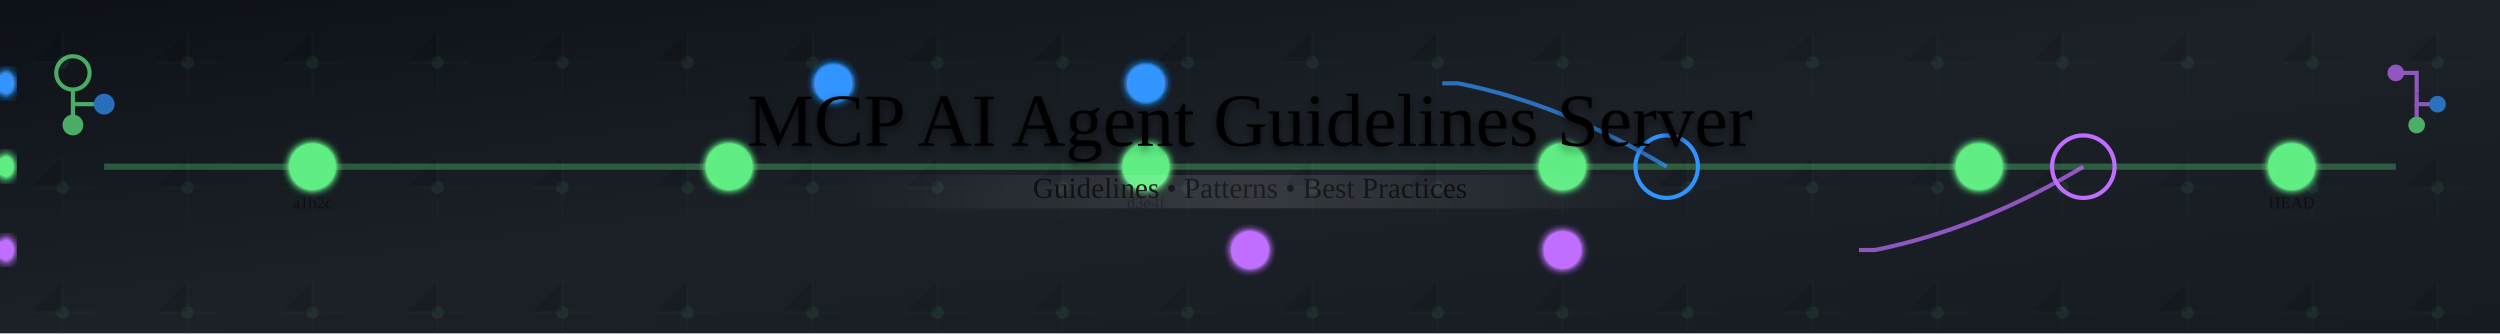
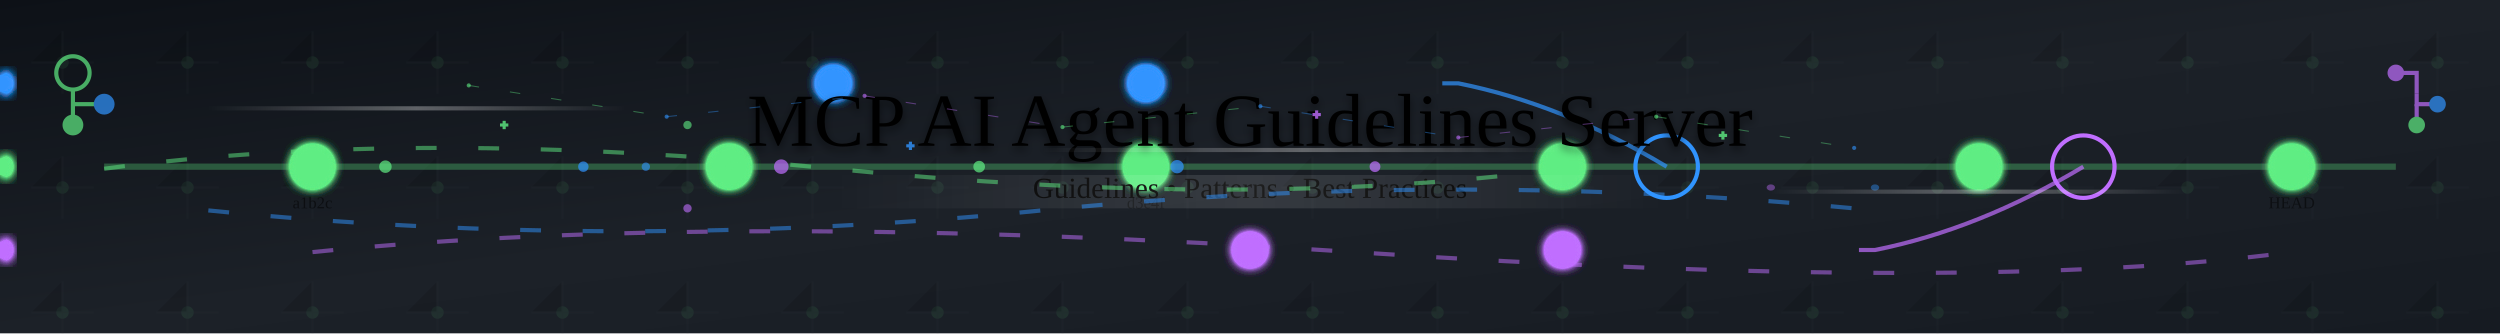
<svg xmlns="http://www.w3.org/2000/svg" width="1200" height="160" viewBox="0 0 1200 160" role="img" aria-label="Git Branch Flow">
  <defs>
    <linearGradient id="bgGitGrad" x1="0%" y1="0%" x2="100%" y2="100%">
      <stop offset="0%" style="stop-color:#0d1117;stop-opacity:1">
-         <animate attributeName="stop-color" values="#0d1117;#161b22;#0d1117" dur="10s" repeatCount="indefinite" />
+         <animate attributeName="stop-color" values="#0d1117;#161b22;#0d1117" dur="5.0s" repeatCount="indefinite" />
      </stop>
      <stop offset="50%" style="stop-color:#1c2128;stop-opacity:1" />
      <stop offset="100%" style="stop-color:#161b22;stop-opacity:1">
-         <animate attributeName="stop-color" values="#161b22;#0d1117;#161b22" dur="10s" repeatCount="indefinite" />
+         <animate attributeName="stop-color" values="#161b22;#0d1117;#161b22" dur="5.0s" repeatCount="indefinite" />
      </stop>
    </linearGradient>
    <radialGradient id="branchGlow" cx="50%" cy="50%" r="50%">
      <stop offset="0%" style="stop-color:#5FED83;stop-opacity:1" />
      <stop offset="50%" style="stop-color:#3094FF;stop-opacity:0.6" />
      <stop offset="100%" style="stop-color:#C06EFF;stop-opacity:0" />
    </radialGradient>
    <filter id="glow" x="-50%" y="-50%" width="200%" height="200%">
      <feGaussianBlur stdDeviation="3" result="blur" />
      <feColorMatrix in="blur" type="matrix" values="1 0 0 0 0  0 1 0 0 0  0 0 1 0 0  0 0 0 8 0" result="glow" />
      <feMerge>
        <feMergeNode in="glow" />
        <feMergeNode in="SourceGraphic" />
      </feMerge>
    </filter>
    <filter id="dropShadow" x="-50%" y="-50%" width="200%" height="200%">
      <feGaussianBlur in="SourceAlpha" stdDeviation="2" />
      <feOffset dx="0" dy="2" result="offsetblur" />
      <feFlood flood-color="#000000" flood-opacity="0.5" />
      <feComposite in2="offsetblur" operator="in" />
      <feMerge>
        <feMergeNode />
        <feMergeNode in="SourceGraphic" />
      </feMerge>
    </filter>
    <linearGradient id="shine01" x1="0%" y1="0%" x2="100%" y2="0%">
      <stop offset="0%" style="stop-color:#ffffff;stop-opacity:0" />
      <stop offset="50%" style="stop-color:#ffffff;stop-opacity:0.8" />
      <stop offset="100%" style="stop-color:#ffffff;stop-opacity:0" />
-       <animate attributeName="x1" values="-100%;200%" dur="3s" repeatCount="indefinite" />
-       <animate attributeName="x2" values="0%;300%" dur="3s" repeatCount="indefinite" />
+       <animate attributeName="x1" values="-100%;200%" dur="1.5s" repeatCount="indefinite" />
+       <animate attributeName="x2" values="0%;300%" dur="1.5s" repeatCount="indefinite" />
    </linearGradient>
    <pattern id="gitPattern" x="0" y="0" width="60" height="60" patternUnits="userSpaceOnUse">
      <circle cx="30" cy="30" r="3" fill="#5FED83" opacity="0.2" />
      <path d="M 15 30 L 30 30 L 30 15 M 30 30 L 30 45 M 30 30 L 45 30" stroke="#30363d" stroke-width="1" opacity="0.3" />
    </pattern>
    <marker id="arrowGreen" markerWidth="10" markerHeight="10" refX="9" refY="3" orient="auto" markerUnits="strokeWidth">
      <path d="M0,0 L0,6 L9,3 z" fill="#5FED83" />
    </marker>
  </defs>
  <style>
    @media (prefers-color-scheme: dark) {
      .text-primary { fill: #f0f6fc; font-family: 'SF Pro Display', -apple-system, BlinkMacSystemFont, 'Segoe UI', 'Roboto', 'Helvetica Neue', Arial, sans-serif; font-weight: 700; letter-spacing: -0.5px; }
      .text-secondary { fill: #8b949e; font-family: 'SF Pro Text', -apple-system, BlinkMacSystemFont, 'Segoe UI', 'Roboto', 'Helvetica Neue', Arial, sans-serif; font-weight: 500; letter-spacing: 0.5px; }
    }
    @media (prefers-color-scheme: light) {
      .text-primary { fill: #24292f; font-family: 'SF Pro Display', -apple-system, BlinkMacSystemFont, 'Segoe UI', 'Roboto', 'Helvetica Neue', Arial, sans-serif; font-weight: 700; letter-spacing: -0.5px; }
      .text-secondary { fill: #57606a; font-family: 'SF Pro Text', -apple-system, BlinkMacSystemFont, 'Segoe UI', 'Roboto', 'Helvetica Neue', Arial, sans-serif; font-weight: 500; letter-spacing: 0.5px; }
    }
    
    .commit-node { 
      animation: commit-pulse 3s cubic-bezier(0.4, 0, 0.2, 1) infinite; 
      transform-origin: center;
    }
    @keyframes commit-pulse {
-       0%, 100% { opacity: 0.5; transform: scale(1); }
-       50% { opacity: 1; transform: scale(1.2); }
+       0%, 100% { opacity: 0.5; transform: scale(2.0); }
+       50% { opacity: 1; transform: scale(2.4); }
    }
    
    .branch-line {
      stroke-dasharray: 500;
      stroke-dashoffset: 500;
      animation: branch-draw 4s ease-out infinite;
    }
    @keyframes branch-draw {
      to { stroke-dashoffset: 0; }
    }
    
    .merge-flow {
      animation: merge-travel 3s cubic-bezier(0.4, 0, 0.6, 1) infinite;
      filter: url(#glow);
    }
    @keyframes merge-travel {
      0% { opacity: 0; cx: 100; }
      20% { opacity: 1; }
      80% { opacity: 1; }
      100% { opacity: 0; cx: 1100; }
    }
    
    .git-icon {
      animation: icon-float 4s ease-in-out infinite;
    }
    @keyframes icon-float {
-       0%, 100% { transform: translateY(0px); }
-       50% { transform: translateY(-5px); }
+       0%, 100% { transform: translateY(0.0px); }
+       50% { transform: translateY(-10.0px); }
    }
    
    .branch-burst {
      animation: burst-expand 2.5s cubic-bezier(0.4, 0, 0.2, 1) infinite;
      transform-origin: center;
    }
    @keyframes burst-expand {
-       0% { opacity: 0; transform: scale(0); }
+       0% { opacity: 0; transform: scale(0.0); }
      50% { opacity: 0.6; }
-       100% { opacity: 0; transform: scale(2.5); }
+       100% { opacity: 0; transform: scale(5.0); }
    }
    
    @media (prefers-reduced-motion: reduce) { 
      * { animation: none !important; } 
    }
-   </style>
+   
+     /* Enhanced header particle effects */
+     .h-particle {
+       animation: h-particle-rise 5s ease-out infinite;
+     }
+     @keyframes h-particle-rise {
+       0% { opacity: 0; transform: translateY(60px) scale(0); }
+       50% { opacity: 1; transform: translateY(30px) scale(2.5); }
+       100% { opacity: 0; transform: translateY(0) scale(0); }
+     }
+     
+     .h-sparkle {
+       animation: h-sparkle-twinkle 2s ease-in-out infinite;
+       transform-origin: center;
+     }
+     @keyframes h-sparkle-twinkle {
+       0%, 100% { opacity: 0; transform: scale(0) rotate(0deg); }
+       50% { opacity: 1; transform: scale(3) rotate(180deg); }
+     }
+     
+     /* Energy waves */
+     .h-energy {
+       stroke-dasharray: 10 20;
+       animation: h-energy-pulse 4s linear infinite;
+     }
+     @keyframes h-energy-pulse {
+       to { stroke-dashoffset: -200; }
+     }
+     
+     /* Orbital elements */
+     .h-orbit {
+       animation: h-orbit-spin 15s linear infinite;
+       transform-origin: center;
+     }
+     @keyframes h-orbit-spin {
+       to { transform: rotate(360deg); }
+     }
+     
+     /* Glow intensity */
+     .h-glow-intense {
+       animation: h-glow-pulse 3s ease-in-out infinite;
+     }
+     @keyframes h-glow-pulse {
+       0%, 100% { filter: drop-shadow(0 0 5px currentColor); opacity: 0.6; }
+       50% { filter: drop-shadow(0 0 15px currentColor); opacity: 1; }
+     }
+     
+     /* Beam effect */
+     .h-beam {
+       animation: h-beam-sweep 5s ease-in-out infinite;
+       transform-origin: center;
+     }
+     @keyframes h-beam-sweep {
+       0%, 100% { opacity: 0; transform: scaleX(0); }
+       50% { opacity: 0.8; transform: scaleX(4); }
+     }
+     
+     /* Constellation effect */
+     .h-star {
+       animation: h-star-blink 4s ease-in-out infinite;
+     }
+     @keyframes h-star-blink {
+       0%, 100% { opacity: 0.2; r: 1px; }
+       50% { opacity: 1; r: 3px; }
+     }
+     
+     /* Network lines */
+     .h-network {
+       stroke-dasharray: 5 15;
+       animation: h-network-pulse 6s linear infinite;
+       opacity: 0.4;
+     }
+     @keyframes h-network-pulse {
+       0%, 100% { opacity: 0.2; }
+       50% { opacity: 0.8; stroke-dashoffset: -100; }
+     }
+     
+     </style>
  <rect width="1200" height="160" fill="url(#bgGitGrad)" />
  <rect width="1200" height="160" fill="url(#gitPattern)" opacity="0.4" />
  <line x1="50" y1="80" x2="1150" y2="80" stroke="#5FED83" stroke-width="3" opacity="0.3" />
  <path class="branch-line" d="M 200 80 Q 250 60, 300 40 L 700 40 Q 750 50, 800 80" fill="none" stroke="#3094FF" stroke-width="2" opacity="0.7" style="animation-delay: 0s" />
  <path class="branch-line" d="M 400 80 Q 450 100, 500 120 L 900 120 Q 950 110, 1000 80" fill="none" stroke="#C06EFF" stroke-width="2" opacity="0.7" style="animation-delay: 1s" />
  <g filter="url(#glow)">
    <circle class="commit-node" cx="150" cy="80" r="8" fill="#5FED83" style="animation-delay: 0s" />
    <circle class="commit-node" cx="350" cy="80" r="8" fill="#5FED83" style="animation-delay: 0.5s" />
    <circle class="commit-node" cx="550" cy="80" r="8" fill="#5FED83" style="animation-delay: 1s" />
    <circle class="commit-node" cx="750" cy="80" r="8" fill="#5FED83" style="animation-delay: 1.5s" />
    <circle class="commit-node" cx="950" cy="80" r="8" fill="#5FED83" style="animation-delay: 2s" />
    <circle class="commit-node" cx="1100" cy="80" r="8" fill="#5FED83" style="animation-delay: 2.5s" />
  </g>
  <g filter="url(#glow)">
    <circle class="commit-node" cx="400" cy="40" r="6" fill="#3094FF" style="animation-delay: 0.7s" />
    <circle class="commit-node" cx="550" cy="40" r="6" fill="#3094FF" style="animation-delay: 1.2s" />
    <circle class="commit-node" cx="600" cy="120" r="6" fill="#C06EFF" style="animation-delay: 1.7s" />
    <circle class="commit-node" cx="750" cy="120" r="6" fill="#C06EFF" style="animation-delay: 2.2s" />
  </g>
  <circle class="branch-burst" cx="800" cy="80" r="15" fill="none" stroke="#3094FF" stroke-width="2" style="animation-delay: 0s" />
  <circle class="branch-burst" cx="1000" cy="80" r="15" fill="none" stroke="#C06EFF" stroke-width="2" style="animation-delay: 1s" />
  <circle class="merge-flow" cy="40" r="4" fill="#3094FF" style="animation-delay: 0s" />
  <circle class="merge-flow" cy="80" r="4" fill="#5FED83" style="animation-delay: 1s" />
  <circle class="merge-flow" cy="120" r="4" fill="#C06EFF" style="animation-delay: 2s" />
  <g class="git-icon" transform="translate(25, 25)" opacity="0.7">
    <circle cx="10" cy="10" r="8" fill="none" stroke="#5FED83" stroke-width="2" />
    <path d="M 10 18 L 10 35" stroke="#5FED83" stroke-width="2" />
    <path d="M 10 25 L 25 25" stroke="#5FED83" stroke-width="2" />
    <circle cx="10" cy="35" r="5" fill="#5FED83" />
    <circle cx="25" cy="25" r="5" fill="#3094FF" />
  </g>
  <g class="git-icon" transform="translate(1150, 25)" opacity="0.7">
    <path d="M 0 10 L 10 10 L 10 20" stroke="#C06EFF" stroke-width="2" fill="none" />
    <path d="M 10 35 L 10 25" stroke="#C06EFF" stroke-width="2" fill="none" />
    <path d="M 10 20 L 10 25 L 20 25" stroke="#C06EFF" stroke-width="2" fill="none" />
    <circle cx="0" cy="10" r="4" fill="#C06EFF" />
    <circle cx="10" cy="35" r="4" fill="#5FED83" />
    <circle cx="20" cy="25" r="4" fill="#3094FF" />
  </g>
  <text x="150" y="100" text-anchor="middle" class="text-secondary" font-size="8" opacity="0.5">a1b2c</text>
  <text x="550" y="100" text-anchor="middle" class="text-secondary" font-size="8" opacity="0.5">d3e4f</text>
  <text x="1100" y="100" text-anchor="middle" class="text-secondary" font-size="8" opacity="0.5">HEAD</text>
  <text x="600" y="70" text-anchor="middle" class="text-primary" font-size="36" filter="url(#dropShadow)">MCP AI Agent Guidelines Server</text>
  <text x="600" y="95" text-anchor="middle" class="subtitle text-secondary" font-size="14">Guidelines • Patterns • Best Practices</text>
  <rect x="400" y="84" width="400" height="16" fill="url(#shine01)" opacity="0.15" />
+   <g opacity="0.7">
+     <circle class="h-particle" cx="185" cy="80" r="3" fill="#5FED83" style="animation-delay: 0s" />
+     <circle class="h-particle" cx="280" cy="80" r="2.5" fill="#3094FF" style="animation-delay: 0.7s" />
+     <circle class="h-particle" cx="375" cy="80" r="3.5" fill="#C06EFF" style="animation-delay: 1.4s" />
+     <circle class="h-particle" cx="470" cy="80" r="2.8" fill="#5FED83" style="animation-delay: 2.1s" />
+     <circle class="h-particle" cx="565" cy="80" r="3.2" fill="#3094FF" style="animation-delay: 2.8s" />
+     <circle class="h-particle" cx="660" cy="80" r="2.6" fill="#C06EFF" style="animation-delay: 3.5s" />
+   </g>
+   <g opacity="0.8">
+     <path class="h-sparkle" d="M 240 60 L 244 60 M 242 58 L 242 62" stroke="#5FED83" stroke-width="1.5" style="animation-delay: 0s" />
+     <path class="h-sparkle" d="M 435 70 L 439 70 M 437 68 L 437 72" stroke="#3094FF" stroke-width="1.5" style="animation-delay: 0.5s" />
+     <path class="h-sparkle" d="M 630 55 L 634 55 M 632 53 L 632 57" stroke="#C06EFF" stroke-width="1.5" style="animation-delay: 1s" />
+     <path class="h-sparkle" d="M 825 65 L 829 65 M 827 63 L 827 67" stroke="#5FED83" stroke-width="1.5" style="animation-delay: 1.5s" />
+   </g>
+   <g opacity="0.5">
+     <path class="h-energy" d="M 50 81 Q 200 61, 400 81 T 750 81" stroke="#5FED83" stroke-width="2" fill="none" style="animation-delay: 0s" />
+     <path class="h-energy" d="M 100 101 Q 300 121, 500 101 T 900 101" stroke="#3094FF" stroke-width="2" fill="none" style="animation-delay: 1s" />
+     <path class="h-energy" d="M 150 121 Q 350 101, 650 121 T 1100 121" stroke="#C06EFF" stroke-width="2" fill="none" style="animation-delay: 2s" />
+   </g>
+   <g opacity="0.6">
+     <g class="h-orbit" transform="translate(330, 80)">
+       <circle cx="20" cy="0" r="2" fill="#5FED83" />
+       <circle cx="-20" cy="0" r="2" fill="#3094FF" />
+       <circle cx="0" cy="20" r="2" fill="#C06EFF" />
+       <circle cx="0" cy="-20" r="2" fill="#5FED83" />
+     </g>
+     <g class="h-orbit" transform="translate(875, 90)" style="animation-direction: reverse; animation-duration: 20s;">
+       <ellipse cx="25" cy="0" rx="2" ry="1.5" fill="#3094FF" opacity="0.7" />
+       <ellipse cx="-25" cy="0" rx="2" ry="1.5" fill="#C06EFF" opacity="0.7" />
+     </g>
+   </g>
+   <g opacity="0.4">
+     <rect class="h-beam" x="100" y="51" width="200" height="2" fill="url(#shine01)" style="animation-delay: 0s" />
+     <rect class="h-beam" x="500" y="71" width="250" height="2" fill="url(#shine01)" style="animation-delay: 1.5s" />
+     <rect class="h-beam" x="850" y="91" width="200" height="2" fill="url(#shine01)" style="animation-delay: 3s" />
+   </g>
+   <g class="h-glow-intense" opacity="0.6">
+     <circle class="h-star" cx="225" cy="41" r="1" fill="#5FED83" style="animation-delay: 0s" />
+     <circle class="h-star" cx="320" cy="56" r="1" fill="#3094FF" style="animation-delay: 0.4s" />
+     <circle class="h-star" cx="415" cy="46" r="1" fill="#C06EFF" style="animation-delay: 0.8s" />
+     <circle class="h-star" cx="510" cy="61" r="1" fill="#5FED83" style="animation-delay: 1.2s" />
+     <circle class="h-star" cx="605" cy="51" r="1" fill="#3094FF" style="animation-delay: 1.6s" />
+     <circle class="h-star" cx="700" cy="66" r="1" fill="#C06EFF" style="animation-delay: 2s" />
+     <circle class="h-star" cx="795" cy="56" r="1" fill="#5FED83" style="animation-delay: 2.4s" />
+     <circle class="h-star" cx="890" cy="71" r="1" fill="#3094FF" style="animation-delay: 2.8s" />
+   </g>
+   <g class="h-network">
+     <line x1="225" y1="41" x2="320" y2="56" stroke="#5FED83" stroke-width="0.5" />
+     <line x1="320" y1="56" x2="415" y2="46" stroke="#3094FF" stroke-width="0.5" />
+     <line x1="415" y1="46" x2="510" y2="61" stroke="#C06EFF" stroke-width="0.5" />
+     <line x1="510" y1="61" x2="605" y2="51" stroke="#5FED83" stroke-width="0.5" />
+     <line x1="605" y1="51" x2="700" y2="66" stroke="#3094FF" stroke-width="0.5" />
+     <line x1="700" y1="66" x2="795" y2="56" stroke="#C06EFF" stroke-width="0.5" />
+     <line x1="795" y1="56" x2="890" y2="71" stroke="#5FED83" stroke-width="0.5" />
+   </g>
</svg>
